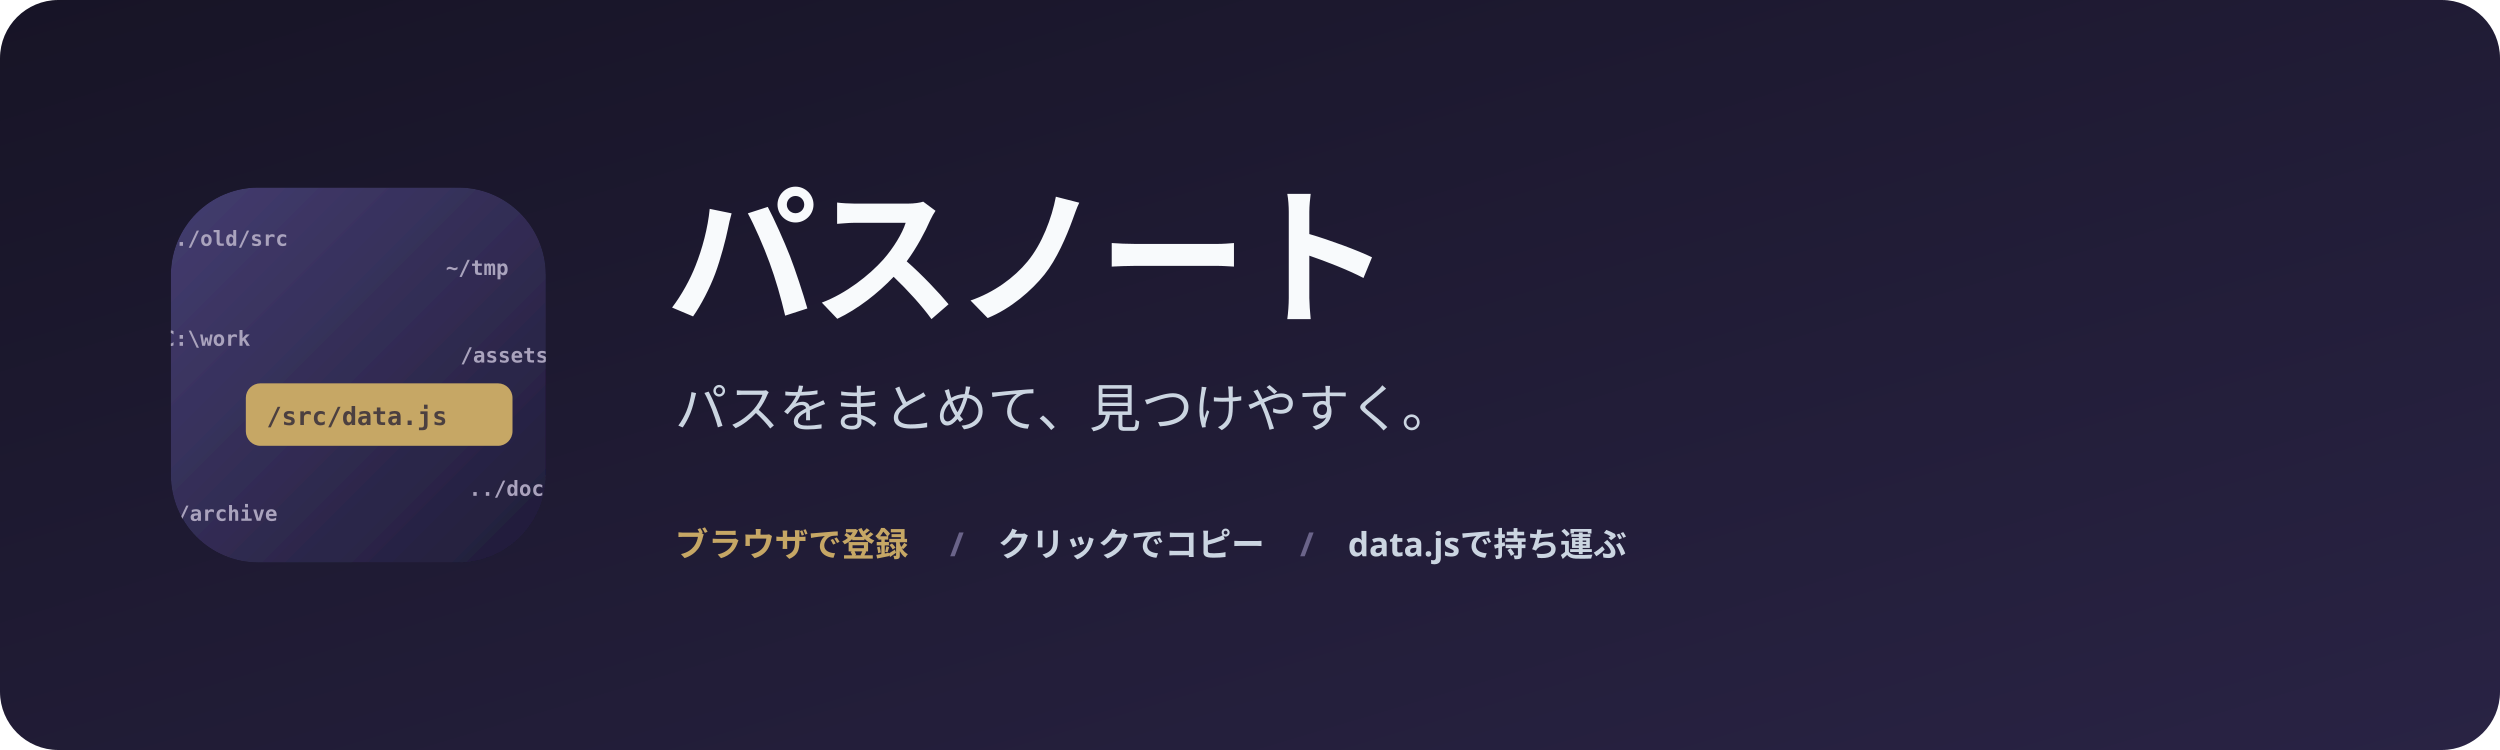
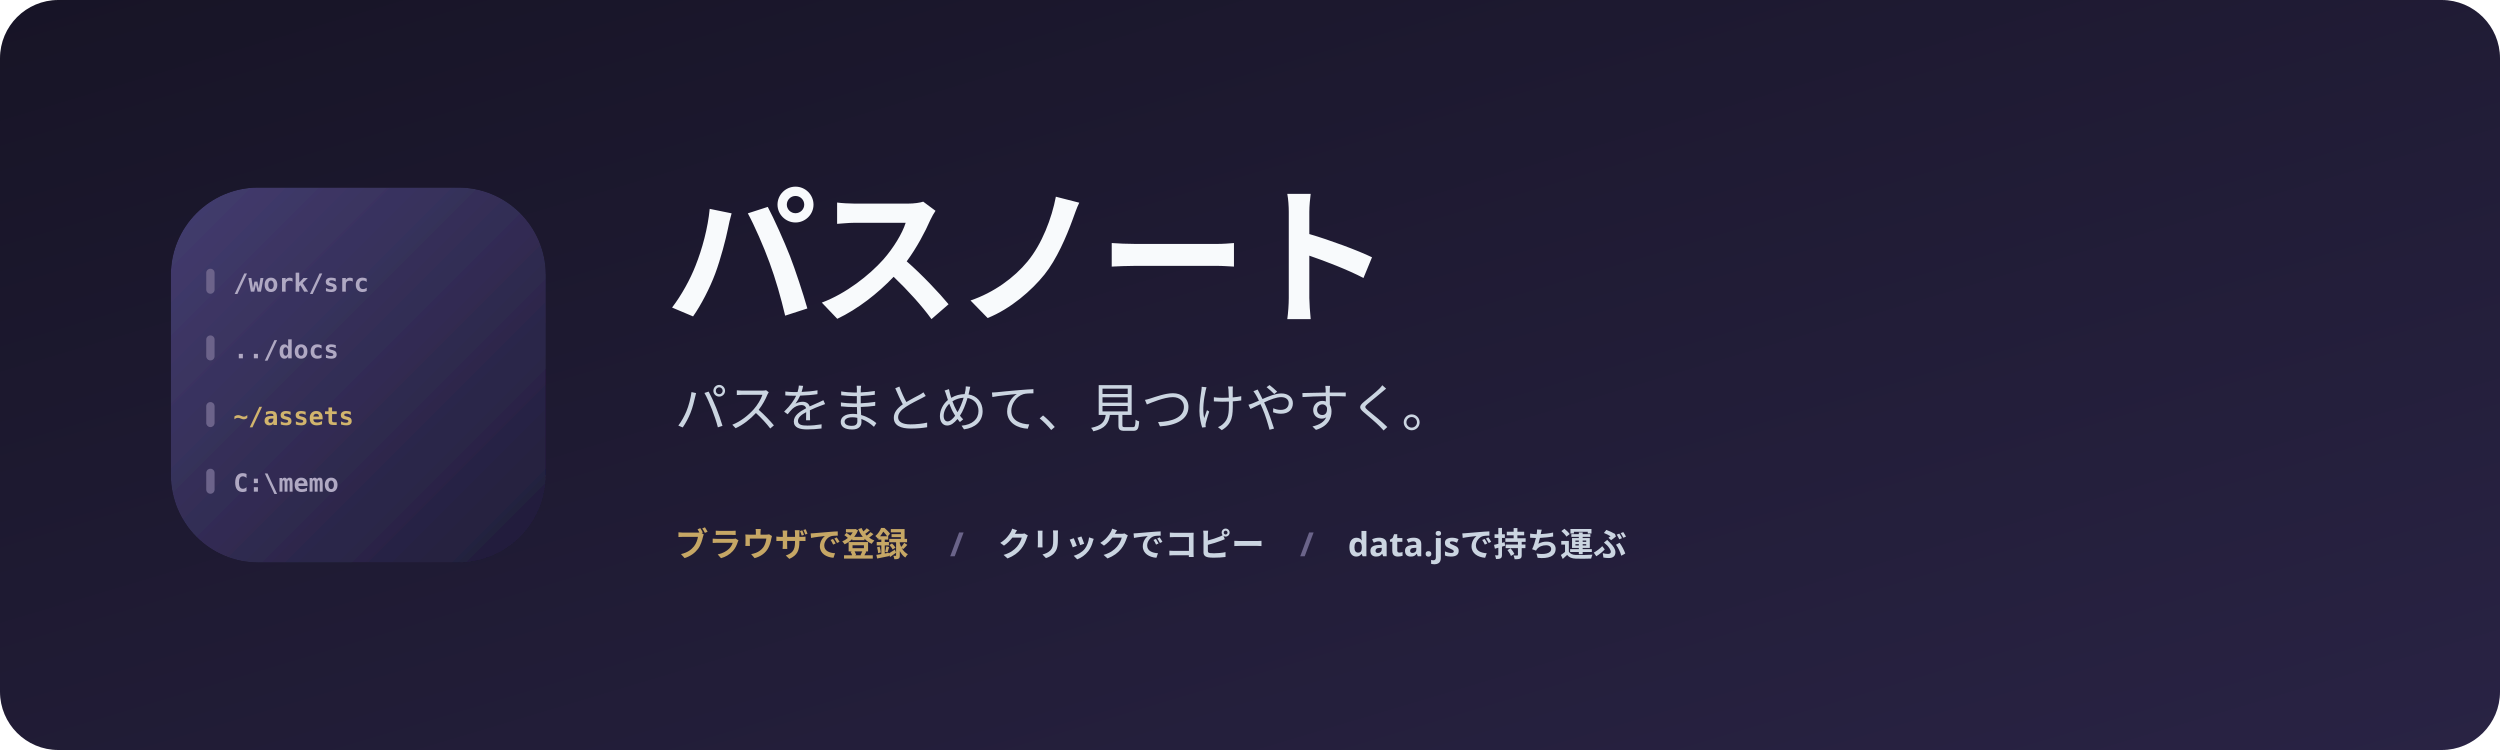
<svg xmlns="http://www.w3.org/2000/svg" viewBox="0 0 1200 360" role="img" aria-labelledby="title desc">
  <defs>
    <linearGradient id="page" x1="0" y1="0" x2="1" y2="1">
      <stop stop-color="#171426" />
      <stop offset="1" stop-color="#292344" />
    </linearGradient>
    <linearGradient id="icon" x1="0" y1="0" x2="1" y2="1">
      <stop stop-color="#443d70" />
      <stop offset="1" stop-color="#201c38" />
    </linearGradient>
    <filter id="shadow" x="-30%" y="-30%" width="160%" height="160%">
      <feDropShadow dx="0" dy="16" stdDeviation="18" flood-color="#000" flood-opacity=".32" />
    </filter>
    <clipPath id="iconClip">
      <rect width="180" height="180" rx="42" />
    </clipPath>
  </defs>
  <rect width="1200" height="360" rx="28" fill="url(#page)" />
  <g transform="translate(82 90)" filter="url(#shadow)" clip-path="url(#iconClip)">
    <rect width="180" height="180" rx="42" fill="url(#icon)" />
-     <g font-family="ui-monospace, SFMono-Regular, Consolas, monospace" font-size="10" font-weight="700" fill="#aaa3bd">
-       <text x="-4" y="28">../old/src</text>
-       <text x="132" y="42">~/tmp</text>
-       <text x="-4" y="76">C:\work</text>
-       <text x="139" y="84">/assets</text>
-       <text x="-3" y="160">~/archive</text>
-       <text x="143" y="148">../docs</text>
+     <g font-family="ui-monospace, SFMono-Regular, Consolas, monospace" font-size="12" font-weight="700">
+       <text x="30" y="50" fill="#b0a9c3">/work/src</text>
+       <text x="30" y="82" fill="#b0a9c3">../docs</text>
+       <text x="30" y="114" fill="#d1b46d">~/assets</text>
+       <text x="30" y="146" fill="#b0a9c3">C:\memo</text>
    </g>
-     <rect x="36" y="94" width="128" height="30" rx="7" fill="#c6a765" />
-     <text x="46" y="114" fill="#4c3f40" font-family="ui-monospace, SFMono-Regular, Consolas, monospace" font-size="12" font-weight="700">/src/data.js</text>
+     <g fill="#6c648a">
+       <rect x="17" y="39" width="4" height="12" rx="2" />
+       <rect x="17" y="71" width="4" height="12" rx="2" />
+       <rect x="17" y="103" width="4" height="12" rx="2" />
+       <rect x="17" y="135" width="4" height="12" rx="2" />
+     </g>
  </g>
  <g font-family="'Noto Sans JP', ui-sans-serif, system-ui, sans-serif">
    <text x="320" y="150" fill="#f8fafc" font-size="72" font-weight="800" letter-spacing="-3">パスノート</text>
    <text x="324" y="205" fill="#cbd5e1" font-size="25" font-weight="500">パスをまとめて、見つけやすく。</text>
    <g transform="translate(324 242)" font-size="16" font-weight="600">
      <text x="0" y="25" fill="#c6a765">ブラウザで登録</text>
      <text x="132" y="25" fill="#6b648a">/</text>
      <text x="155" y="25" fill="#cbd5e1">クリックでコピー</text>
      <text x="300" y="25" fill="#6b648a">/</text>
      <text x="323" y="25" fill="#cbd5e1">data.jsで持ち運ぶ</text>
    </g>
  </g>
</svg>
